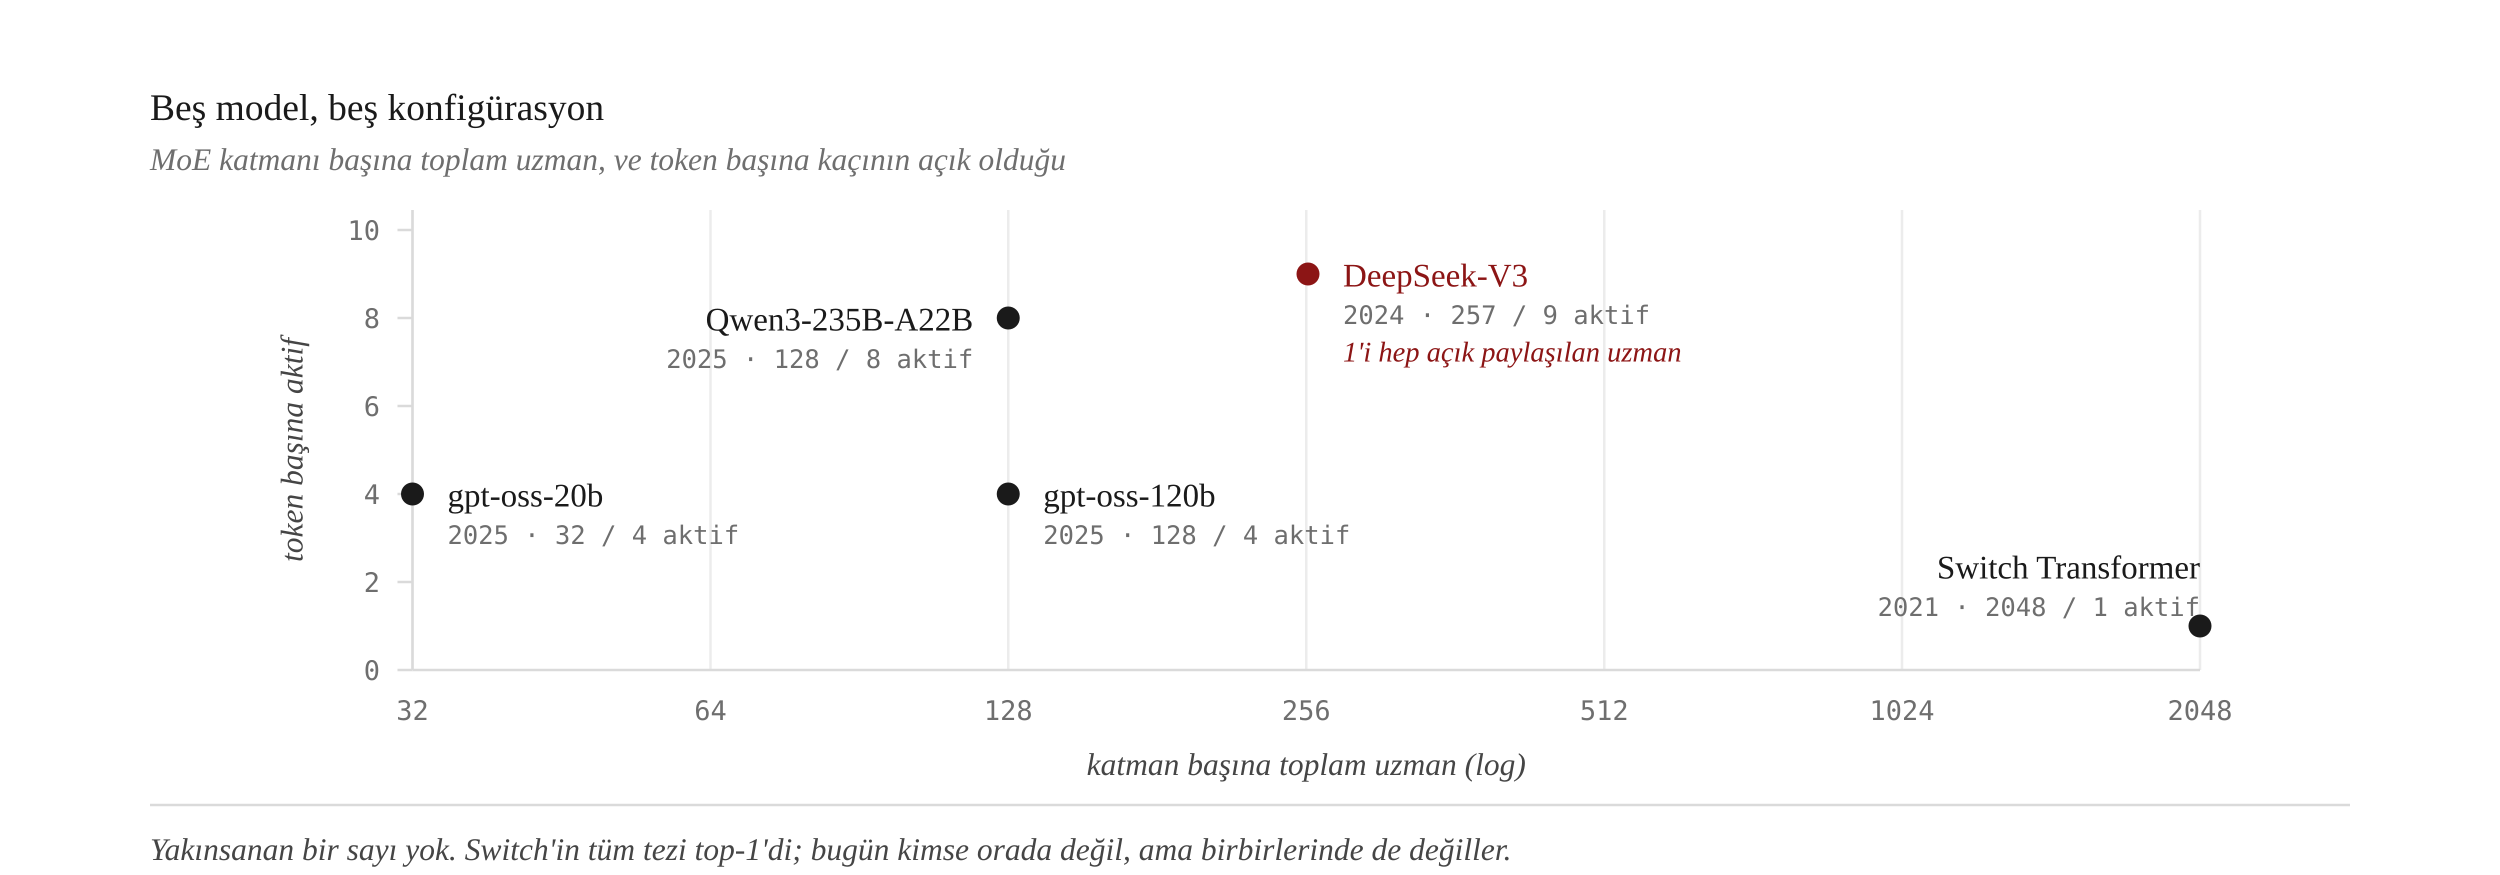
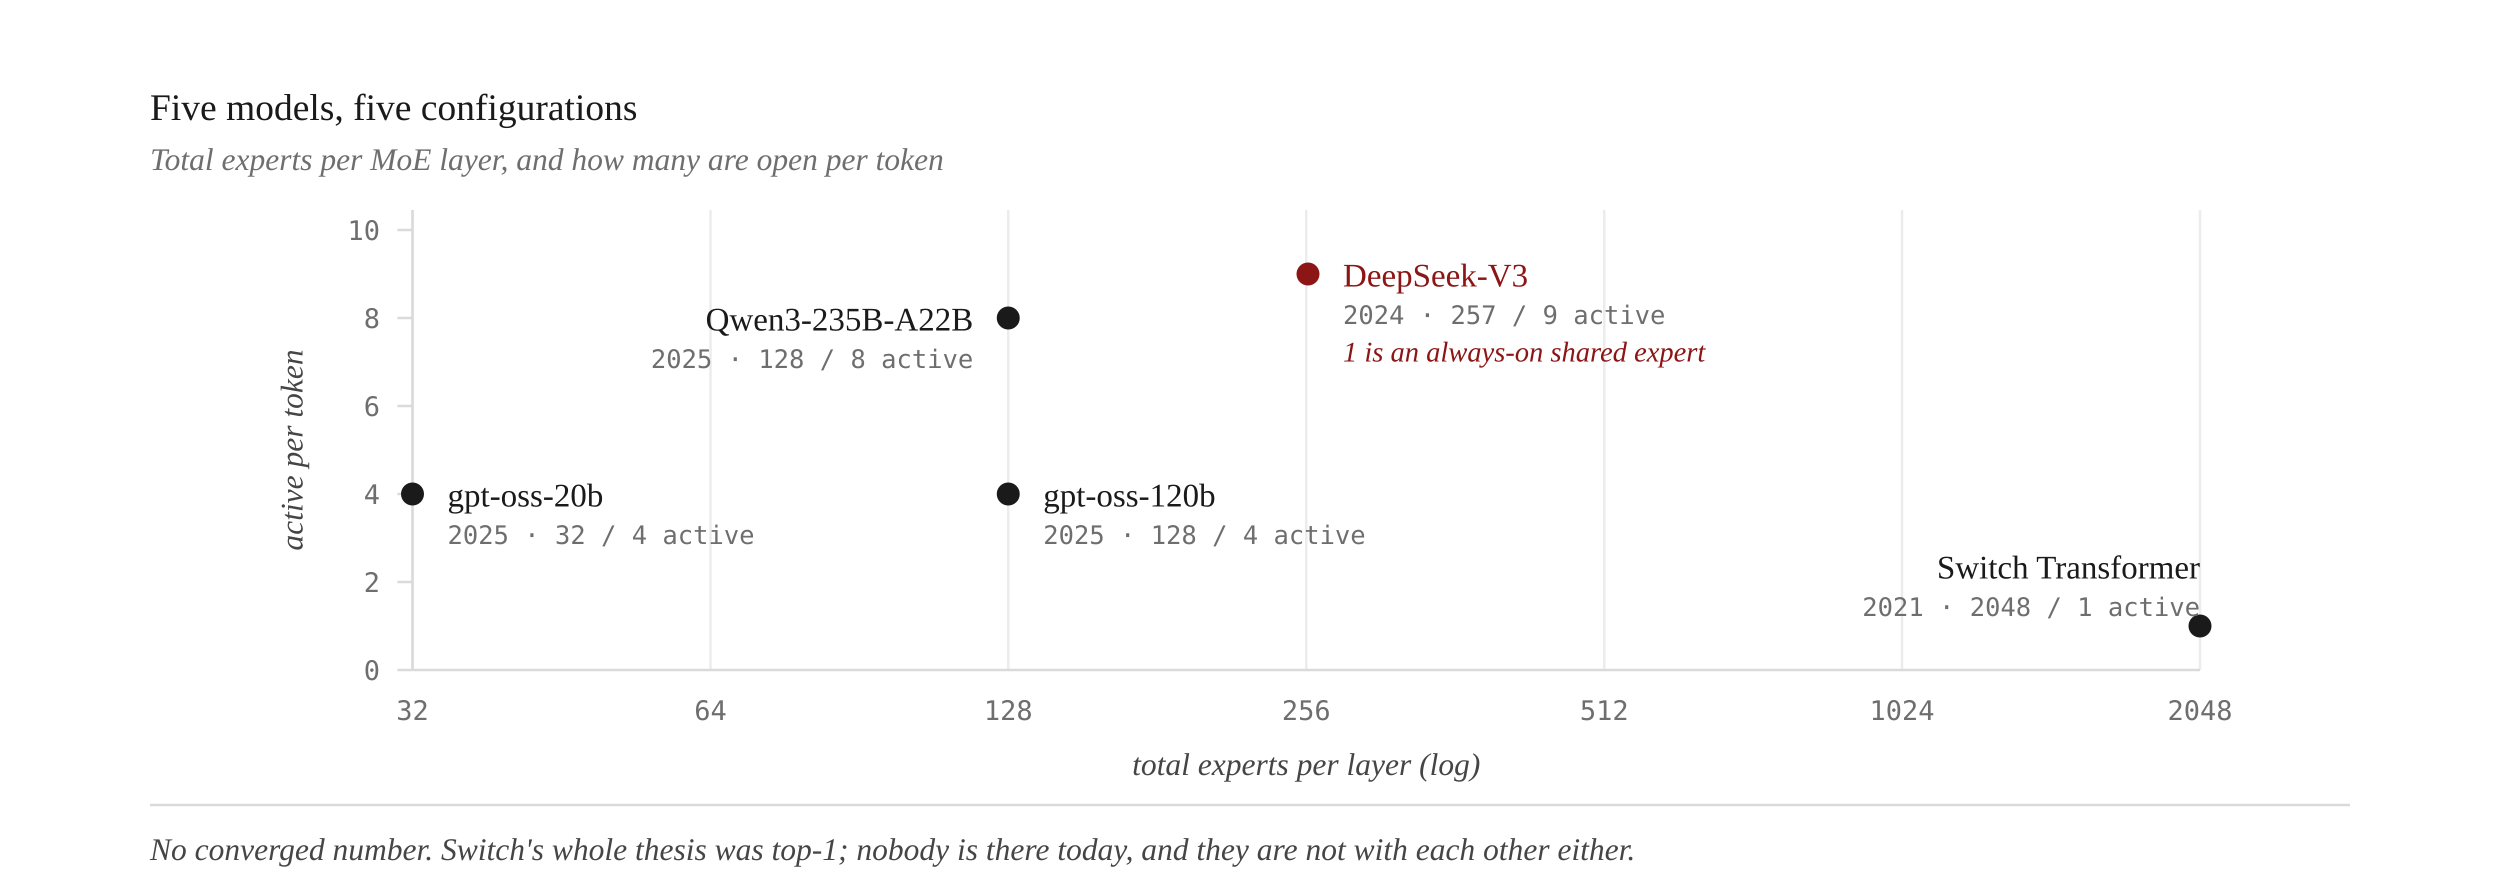
<svg xmlns="http://www.w3.org/2000/svg" viewBox="0 0 1000 350" role="img" aria-labelledby="t10">
  <style>
    .ser { font-family: Georgia, 'Times New Roman', serif; }
    .mon { font-family: Consolas, Menlo, monospace; }
  </style>
-   <text class="ser" x="60" y="48" font-size="15" fill="#1a1a1a">Beş model, beş konfigürasyon</text>
-   <text class="ser" x="60" y="68" font-size="12.6" font-style="italic" fill="#6e6e6e">MoE katmanı başına toplam uzman, ve token başına kaçının açık olduğu</text>
+   <text class="ser" x="60" y="48" font-size="15" fill="#1a1a1a">Five models, five configurations</text>
+   <text class="ser" x="60" y="68" font-size="12.6" font-style="italic" fill="#6e6e6e">Total experts per MoE layer, and how many are open per token</text>
  <line x1="165.0" y1="84" x2="165.0" y2="268" stroke="#ececec" stroke-width="1" />
  <text class="mon" x="165.0" y="288" font-size="10.8" fill="#6e6e6e" text-anchor="middle">32</text>
  <line x1="284.2" y1="84" x2="284.2" y2="268" stroke="#ececec" stroke-width="1" />
  <text class="mon" x="284.2" y="288" font-size="10.8" fill="#6e6e6e" text-anchor="middle">64</text>
  <line x1="403.3" y1="84" x2="403.3" y2="268" stroke="#ececec" stroke-width="1" />
  <text class="mon" x="403.3" y="288" font-size="10.8" fill="#6e6e6e" text-anchor="middle">128</text>
  <line x1="522.5" y1="84" x2="522.5" y2="268" stroke="#ececec" stroke-width="1" />
  <text class="mon" x="522.5" y="288" font-size="10.8" fill="#6e6e6e" text-anchor="middle">256</text>
  <line x1="641.7" y1="84" x2="641.7" y2="268" stroke="#ececec" stroke-width="1" />
  <text class="mon" x="641.7" y="288" font-size="10.8" fill="#6e6e6e" text-anchor="middle">512</text>
  <line x1="760.8" y1="84" x2="760.8" y2="268" stroke="#ececec" stroke-width="1" />
  <text class="mon" x="760.8" y="288" font-size="10.8" fill="#6e6e6e" text-anchor="middle">1024</text>
  <line x1="880.0" y1="84" x2="880.0" y2="268" stroke="#ececec" stroke-width="1" />
  <text class="mon" x="880.0" y="288" font-size="10.8" fill="#6e6e6e" text-anchor="middle">2048</text>
  <line x1="165" y1="268" x2="880" y2="268" stroke="#dadada" stroke-width="1" />
  <line x1="165" y1="84" x2="165" y2="268" stroke="#dadada" stroke-width="1" />
  <line x1="159" y1="268.0" x2="165" y2="268.0" stroke="#dadada" stroke-width="1" />
  <text class="mon" x="152" y="272.0" font-size="10.8" fill="#6e6e6e" text-anchor="end">0</text>
  <line x1="159" y1="232.8" x2="165" y2="232.8" stroke="#dadada" stroke-width="1" />
  <text class="mon" x="152" y="236.8" font-size="10.8" fill="#6e6e6e" text-anchor="end">2</text>
  <line x1="159" y1="197.6" x2="165" y2="197.6" stroke="#dadada" stroke-width="1" />
  <text class="mon" x="152" y="201.6" font-size="10.8" fill="#6e6e6e" text-anchor="end">4</text>
  <line x1="159" y1="162.4" x2="165" y2="162.4" stroke="#dadada" stroke-width="1" />
  <text class="mon" x="152" y="166.4" font-size="10.8" fill="#6e6e6e" text-anchor="end">6</text>
  <line x1="159" y1="127.2" x2="165" y2="127.2" stroke="#dadada" stroke-width="1" />
  <text class="mon" x="152" y="131.2" font-size="10.8" fill="#6e6e6e" text-anchor="end">8</text>
  <line x1="159" y1="92.0" x2="165" y2="92.0" stroke="#dadada" stroke-width="1" />
  <text class="mon" x="152" y="96.0" font-size="10.8" fill="#6e6e6e" text-anchor="end">10</text>
-   <text class="ser" x="522.5" y="310" font-size="12.6" font-style="italic" fill="#454545" text-anchor="middle">katman başına toplam uzman (log)</text>
-   <text class="ser" x="121" y="180.0" font-size="12.6" font-style="italic" fill="#454545" text-anchor="middle" transform="rotate(-90 121 180.0)">token başına aktif</text>
+   <text class="ser" x="522.5" y="310" font-size="12.6" font-style="italic" fill="#454545" text-anchor="middle">total experts per layer (log)</text>
+   <text class="ser" x="121" y="180.0" font-size="12.6" font-style="italic" fill="#454545" text-anchor="middle" transform="rotate(-90 121 180.0)">active per token</text>
  <circle cx="880.0" cy="250.4" r="4.6" fill="#1a1a1a" />
  <text class="ser" x="880.0" y="231.4" font-size="13.2" fill="#1a1a1a" text-anchor="end">Switch Transformer</text>
-   <text class="mon" x="880.0" y="246.4" font-size="10.2" fill="#6e6e6e" text-anchor="end">2021 · 2048 / 1 aktif</text>
+   <text class="mon" x="880.0" y="246.4" font-size="10.2" fill="#6e6e6e" text-anchor="end">2021 · 2048 / 1 active</text>
  <circle cx="165.0" cy="197.6" r="4.6" fill="#1a1a1a" />
  <text class="ser" x="179.0" y="202.6" font-size="13.2" fill="#1a1a1a" text-anchor="start">gpt-oss-20b</text>
-   <text class="mon" x="179.0" y="217.6" font-size="10.2" fill="#6e6e6e" text-anchor="start">2025 · 32 / 4 aktif</text>
+   <text class="mon" x="179.0" y="217.6" font-size="10.2" fill="#6e6e6e" text-anchor="start">2025 · 32 / 4 active</text>
  <circle cx="403.3" cy="197.6" r="4.6" fill="#1a1a1a" />
  <text class="ser" x="417.3" y="202.6" font-size="13.2" fill="#1a1a1a" text-anchor="start">gpt-oss-120b</text>
-   <text class="mon" x="417.3" y="217.6" font-size="10.2" fill="#6e6e6e" text-anchor="start">2025 · 128 / 4 aktif</text>
+   <text class="mon" x="417.3" y="217.6" font-size="10.2" fill="#6e6e6e" text-anchor="start">2025 · 128 / 4 active</text>
  <circle cx="403.3" cy="127.2" r="4.6" fill="#1a1a1a" />
  <text class="ser" x="389.3" y="132.2" font-size="13.2" fill="#1a1a1a" text-anchor="end">Qwen3-235B-A22B</text>
-   <text class="mon" x="389.3" y="147.2" font-size="10.2" fill="#6e6e6e" text-anchor="end">2025 · 128 / 8 aktif</text>
+   <text class="mon" x="389.3" y="147.2" font-size="10.2" fill="#6e6e6e" text-anchor="end">2025 · 128 / 8 active</text>
  <circle cx="523.2" cy="109.6" r="4.6" fill="#8c1515" />
  <text class="ser" x="537.2" y="114.6" font-size="13.2" fill="#8c1515" text-anchor="start">DeepSeek-V3</text>
-   <text class="mon" x="537.2" y="129.6" font-size="10.2" fill="#6e6e6e" text-anchor="start">2024 · 257 / 9 aktif</text>
-   <text class="ser" x="537.2" y="144.6" font-size="11.4" font-style="italic" fill="#8c1515">1'i hep açık paylaşılan uzman</text>
+   <text class="mon" x="537.2" y="129.6" font-size="10.2" fill="#6e6e6e" text-anchor="start">2024 · 257 / 9 active</text>
+   <text class="ser" x="537.2" y="144.6" font-size="11.4" font-style="italic" fill="#8c1515">1 is an always-on shared expert</text>
  <line x1="60" y1="322" x2="940" y2="322" stroke="#dadada" stroke-width="1" />
-   <text class="ser" x="60" y="344" font-size="12.6" font-style="italic" fill="#454545">Yakınsanan bir sayı yok. Switch'in tüm tezi top-1'di; bugün kimse orada değil, ama birbirlerinde de değiller.</text>
+   <text class="ser" x="60" y="344" font-size="12.6" font-style="italic" fill="#454545">No converged number. Switch's whole thesis was top-1; nobody is there today, and they are not with each other either.</text>
</svg>
